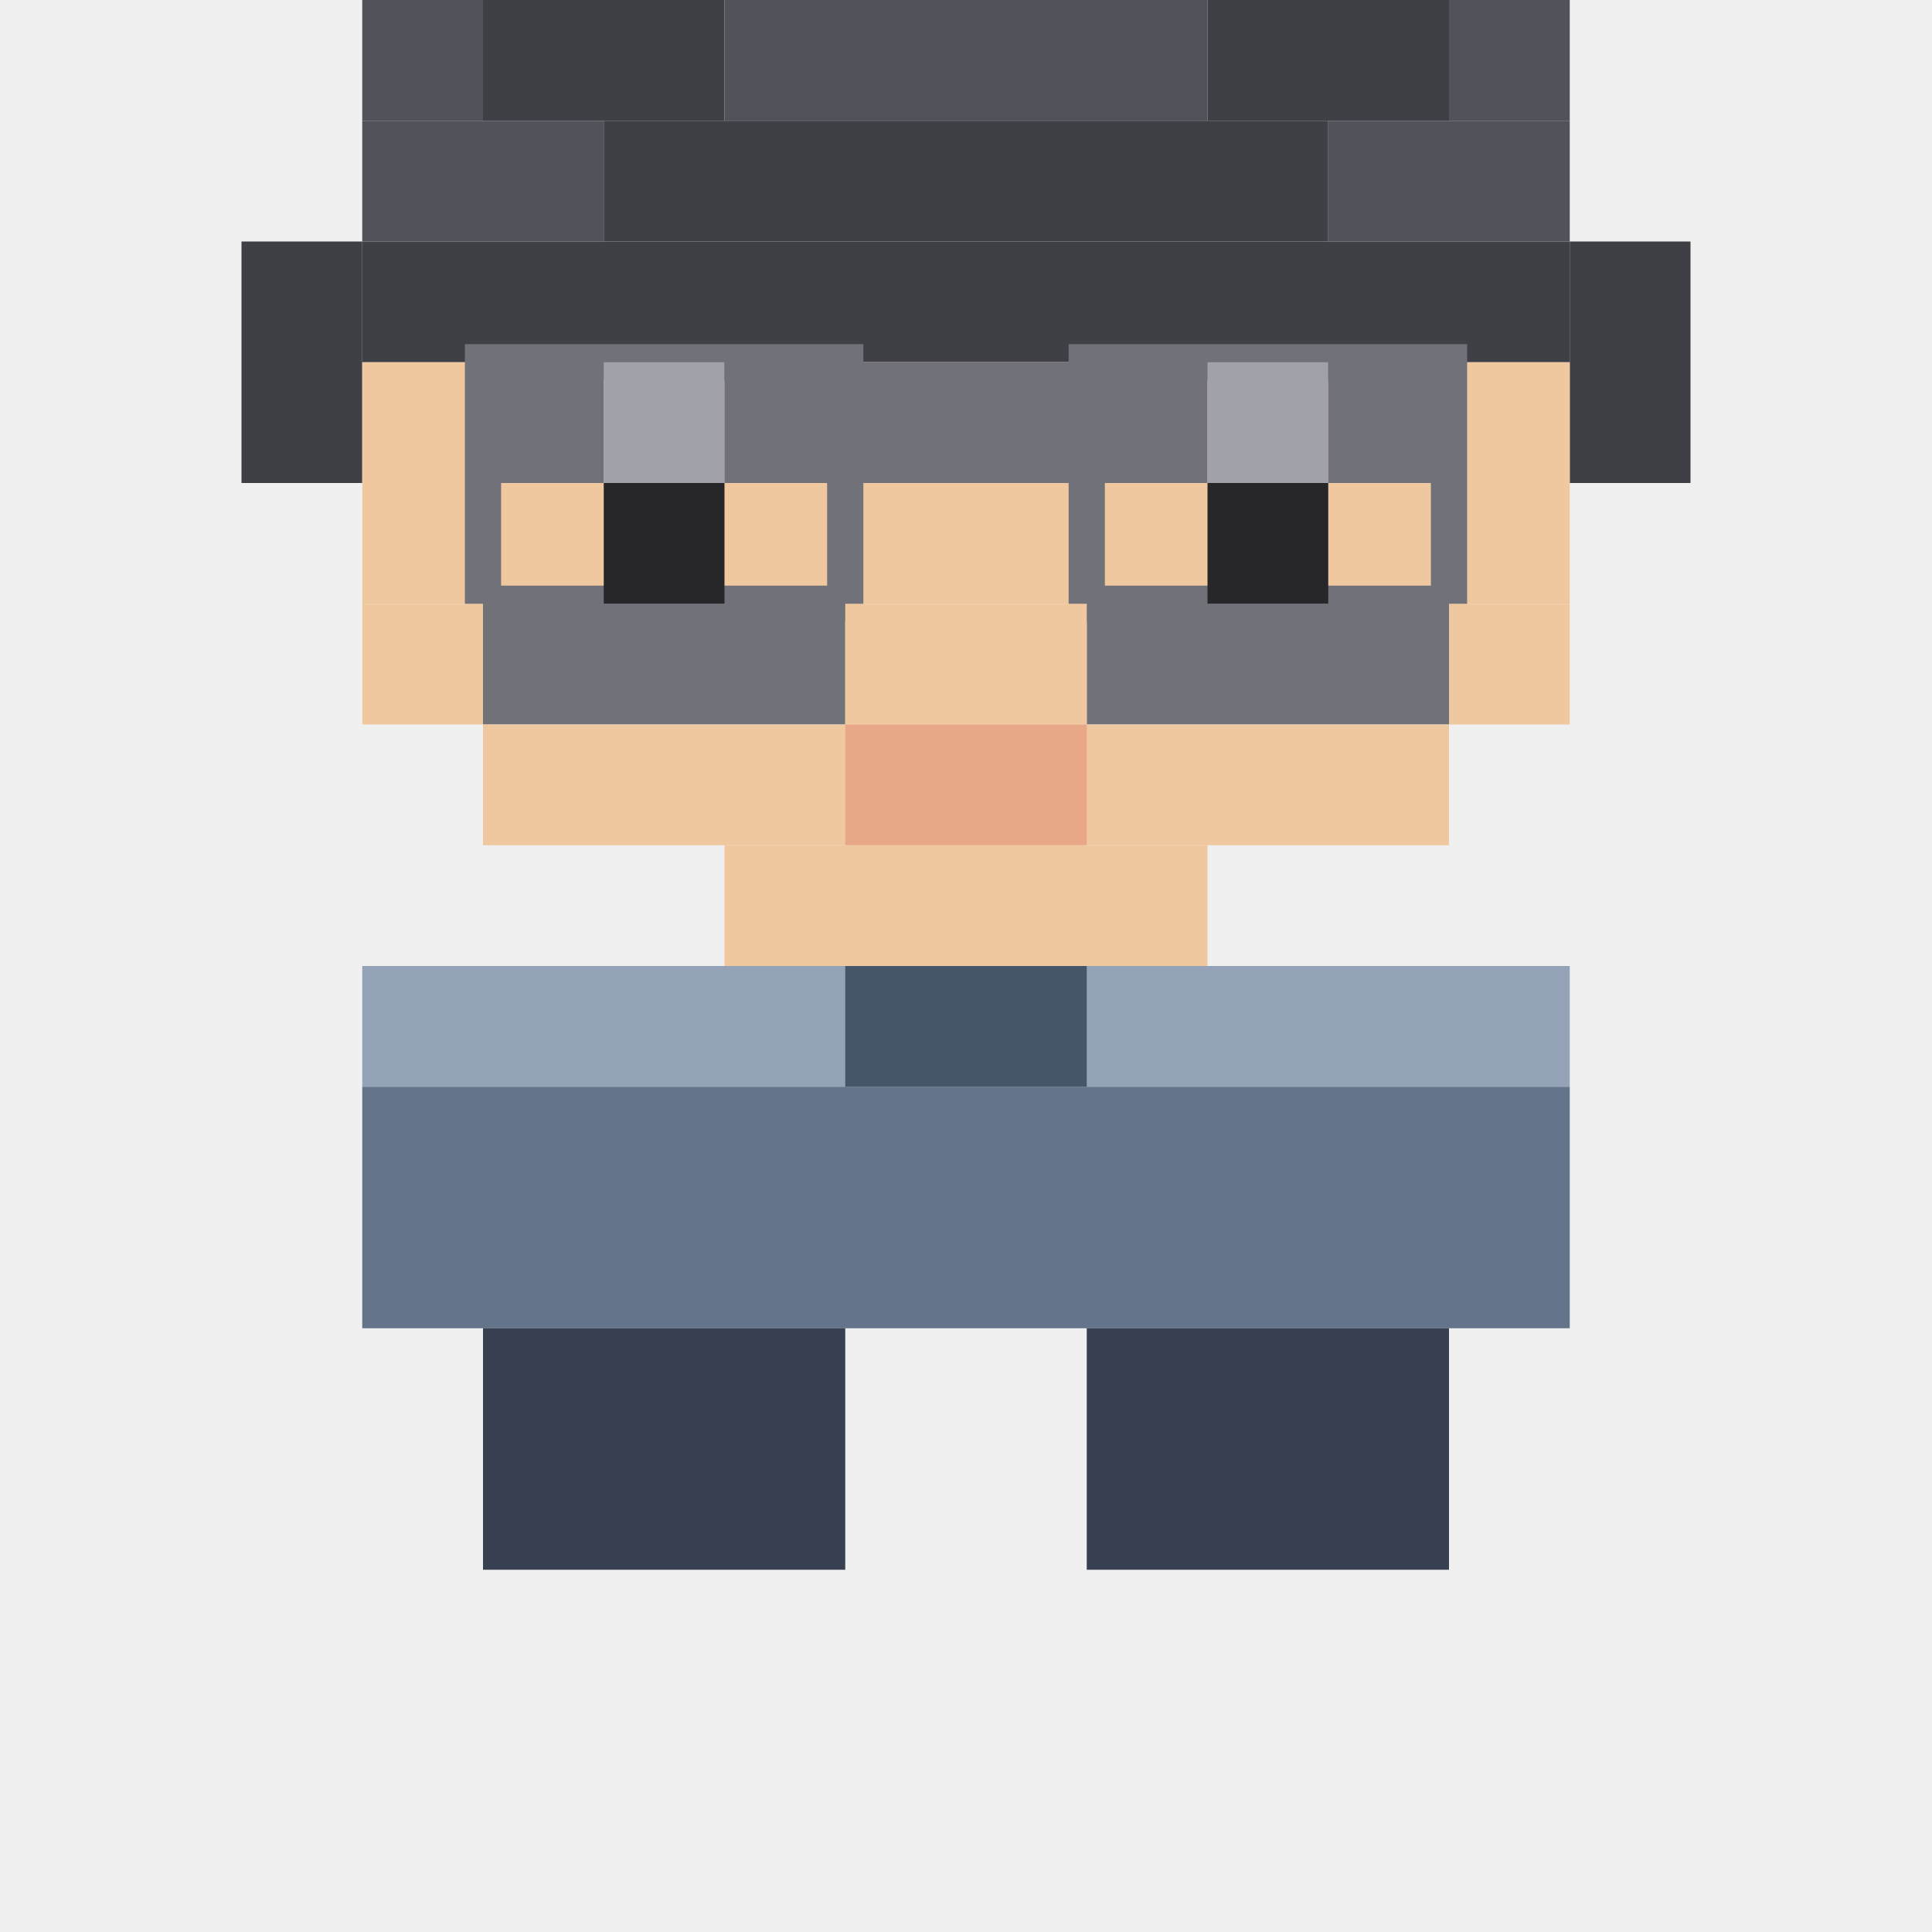
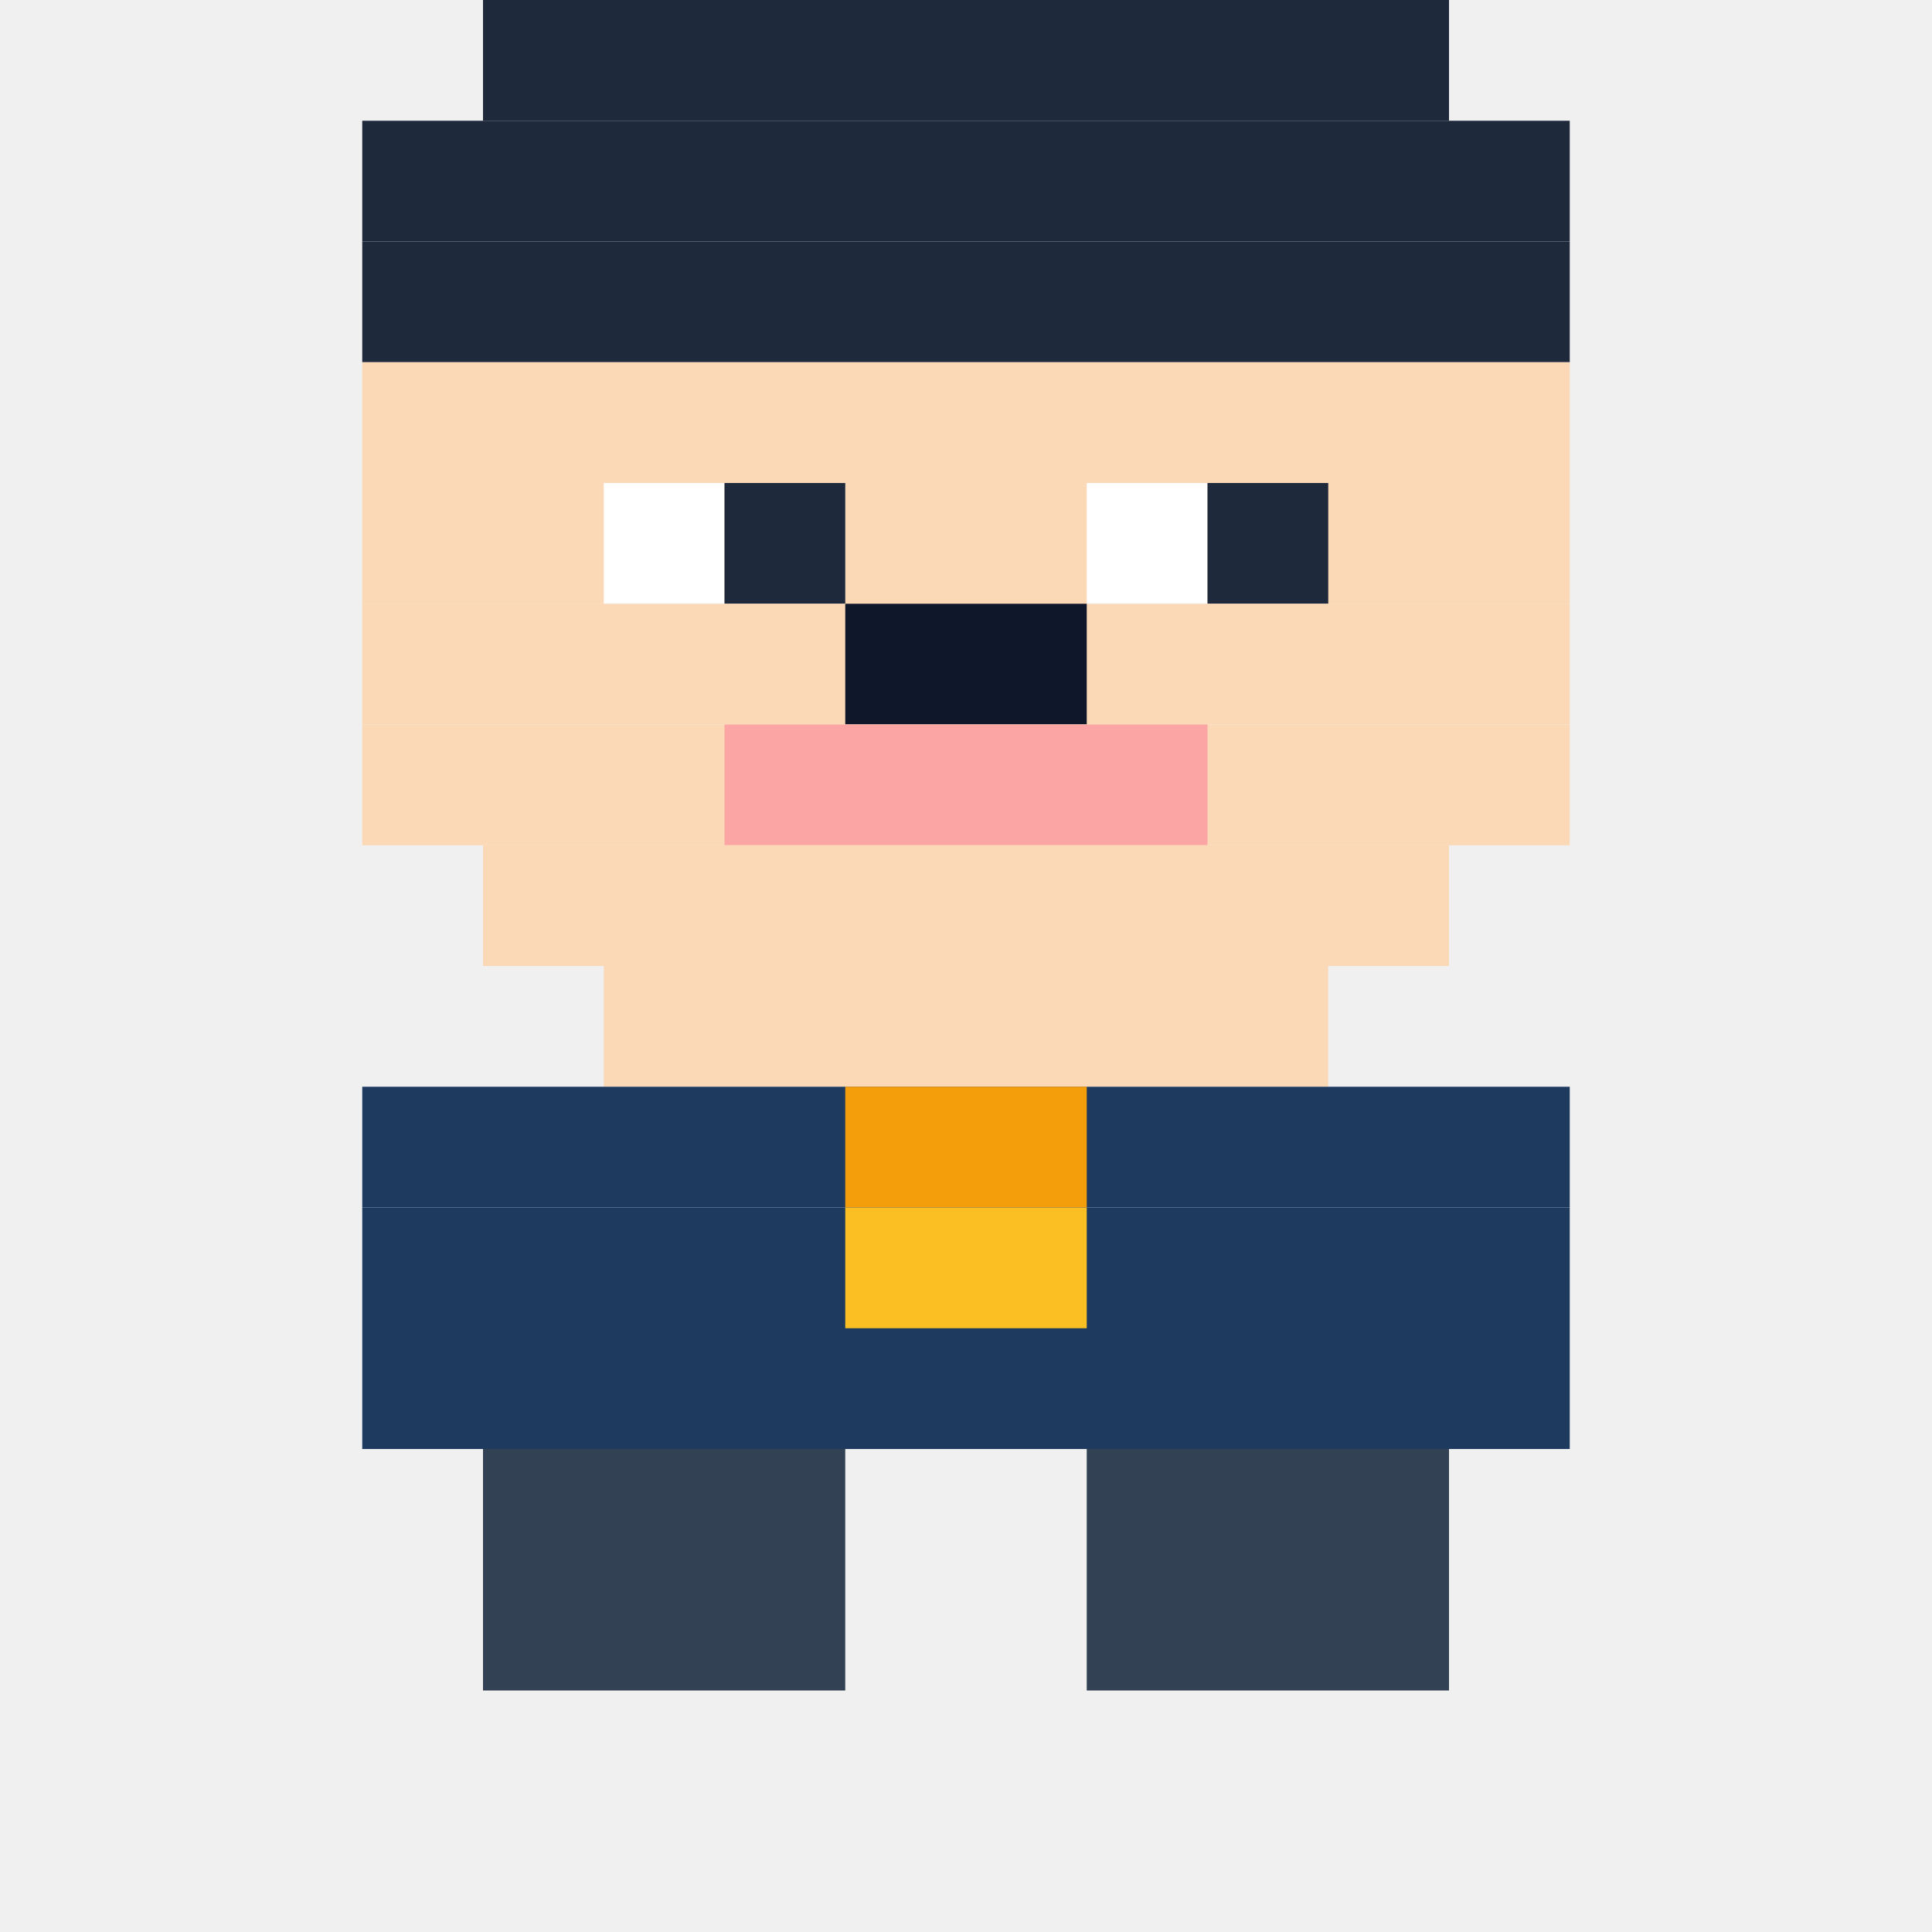
<svg xmlns="http://www.w3.org/2000/svg" width="64" height="64" viewBox="0 0 16 16">
-   <rect x="4" y="0" width="2" height="1" fill="#3f3f46" />
-   <rect x="6" y="0" width="4" height="1" fill="#52525b" />
-   <rect x="10" y="0" width="2" height="1" fill="#3f3f46" />
-   <rect x="3" y="1" width="2" height="1" fill="#52525b" />
-   <rect x="5" y="1" width="6" height="1" fill="#3f3f46" />
-   <rect x="11" y="1" width="2" height="1" fill="#52525b" />
-   <rect x="3" y="0" width="1" height="1" fill="#52525b" />
-   <rect x="12" y="0" width="1" height="1" fill="#52525b" />
-   <rect x="2" y="2" width="1" height="2" fill="#3f3f46" />
-   <rect x="13" y="2" width="1" height="2" fill="#3f3f46" />
-   <rect x="3" y="2" width="10" height="1" fill="#3f3f46" />
-   <rect x="3" y="3" width="10" height="1" fill="#f0c8a0" />
-   <rect x="3" y="4" width="10" height="1" fill="#f0c8a0" />
-   <rect x="4" y="3" width="3" height="2" fill="none" stroke="#71717a" stroke-width="0.3" />
-   <rect x="9" y="3" width="3" height="2" fill="none" stroke="#71717a" stroke-width="0.3" />
-   <rect x="4" y="3" width="1" height="1" fill="#71717a" />
-   <rect x="5" y="3" width="1" height="1" fill="#a1a1aa" />
-   <rect x="6" y="3" width="1" height="1" fill="#71717a" />
-   <rect x="7" y="3" width="2" height="1" fill="#71717a" />
-   <rect x="9" y="3" width="1" height="1" fill="#71717a" />
-   <rect x="10" y="3" width="1" height="1" fill="#a1a1aa" />
-   <rect x="11" y="3" width="1" height="1" fill="#71717a" />
-   <rect x="5" y="4" width="1" height="1" fill="#27272a" />
-   <rect x="10" y="4" width="1" height="1" fill="#27272a" />
-   <rect x="4" y="5" width="3" height="1" fill="#71717a" />
-   <rect x="9" y="5" width="3" height="1" fill="#71717a" />
-   <rect x="3" y="5" width="1" height="1" fill="#f0c8a0" />
-   <rect x="7" y="5" width="2" height="1" fill="#f0c8a0" />
-   <rect x="12" y="5" width="1" height="1" fill="#f0c8a0" />
-   <rect x="4" y="6" width="8" height="1" fill="#f0c8a0" />
-   <rect x="7" y="6" width="2" height="1" fill="#e8a888" />
-   <rect x="6" y="7" width="4" height="1" fill="#f0c8a0" />
-   <rect x="3" y="8" width="10" height="1" fill="#94a3b8" />
-   <rect x="3" y="9" width="10" height="2" fill="#64748b" />
-   <rect x="7" y="8" width="2" height="1" fill="#475569" />
-   <rect x="4" y="11" width="3" height="2" fill="#374151" />
-   <rect x="9" y="11" width="3" height="2" fill="#374151" />
+   <rect x="4" y="0" width="8" height="1" fill="#1e293b" />
+   <rect x="3" y="1" width="10" height="1" fill="#1e293b" />
+   <rect x="3" y="2" width="10" height="1" fill="#1e293b" />
+   <rect x="3" y="3" width="10" height="1" fill="#fcd9b6" />
+   <rect x="3" y="4" width="10" height="1" fill="#fcd9b6" />
+   <rect x="5" y="4" width="1" height="1" fill="#fff" />
+   <rect x="6" y="4" width="1" height="1" fill="#1e293b" />
+   <rect x="9" y="4" width="1" height="1" fill="#fff" />
+   <rect x="10" y="4" width="1" height="1" fill="#1e293b" />
+   <rect x="3" y="5" width="10" height="1" fill="#fcd9b6" />
+   <rect x="7" y="5" width="2" height="1" fill="#0f172a" />
+   <rect x="3" y="6" width="10" height="1" fill="#fcd9b6" />
+   <rect x="6" y="6" width="4" height="1" fill="#fca5a5" />
+   <rect x="4" y="7" width="8" height="1" fill="#fcd9b6" />
+   <rect x="5" y="8" width="6" height="1" fill="#fcd9b6" />
+   <rect x="3" y="9" width="10" height="1" fill="#1e3a5f" />
+   <rect x="7" y="9" width="2" height="1" fill="#f59e0b" />
+   <rect x="3" y="10" width="10" height="2" fill="#1e3a5f" />
+   <rect x="7" y="10" width="2" height="1" fill="#fbbf24" />
+   <rect x="4" y="12" width="3" height="2" fill="#334155" />
+   <rect x="9" y="12" width="3" height="2" fill="#334155" />
</svg>
